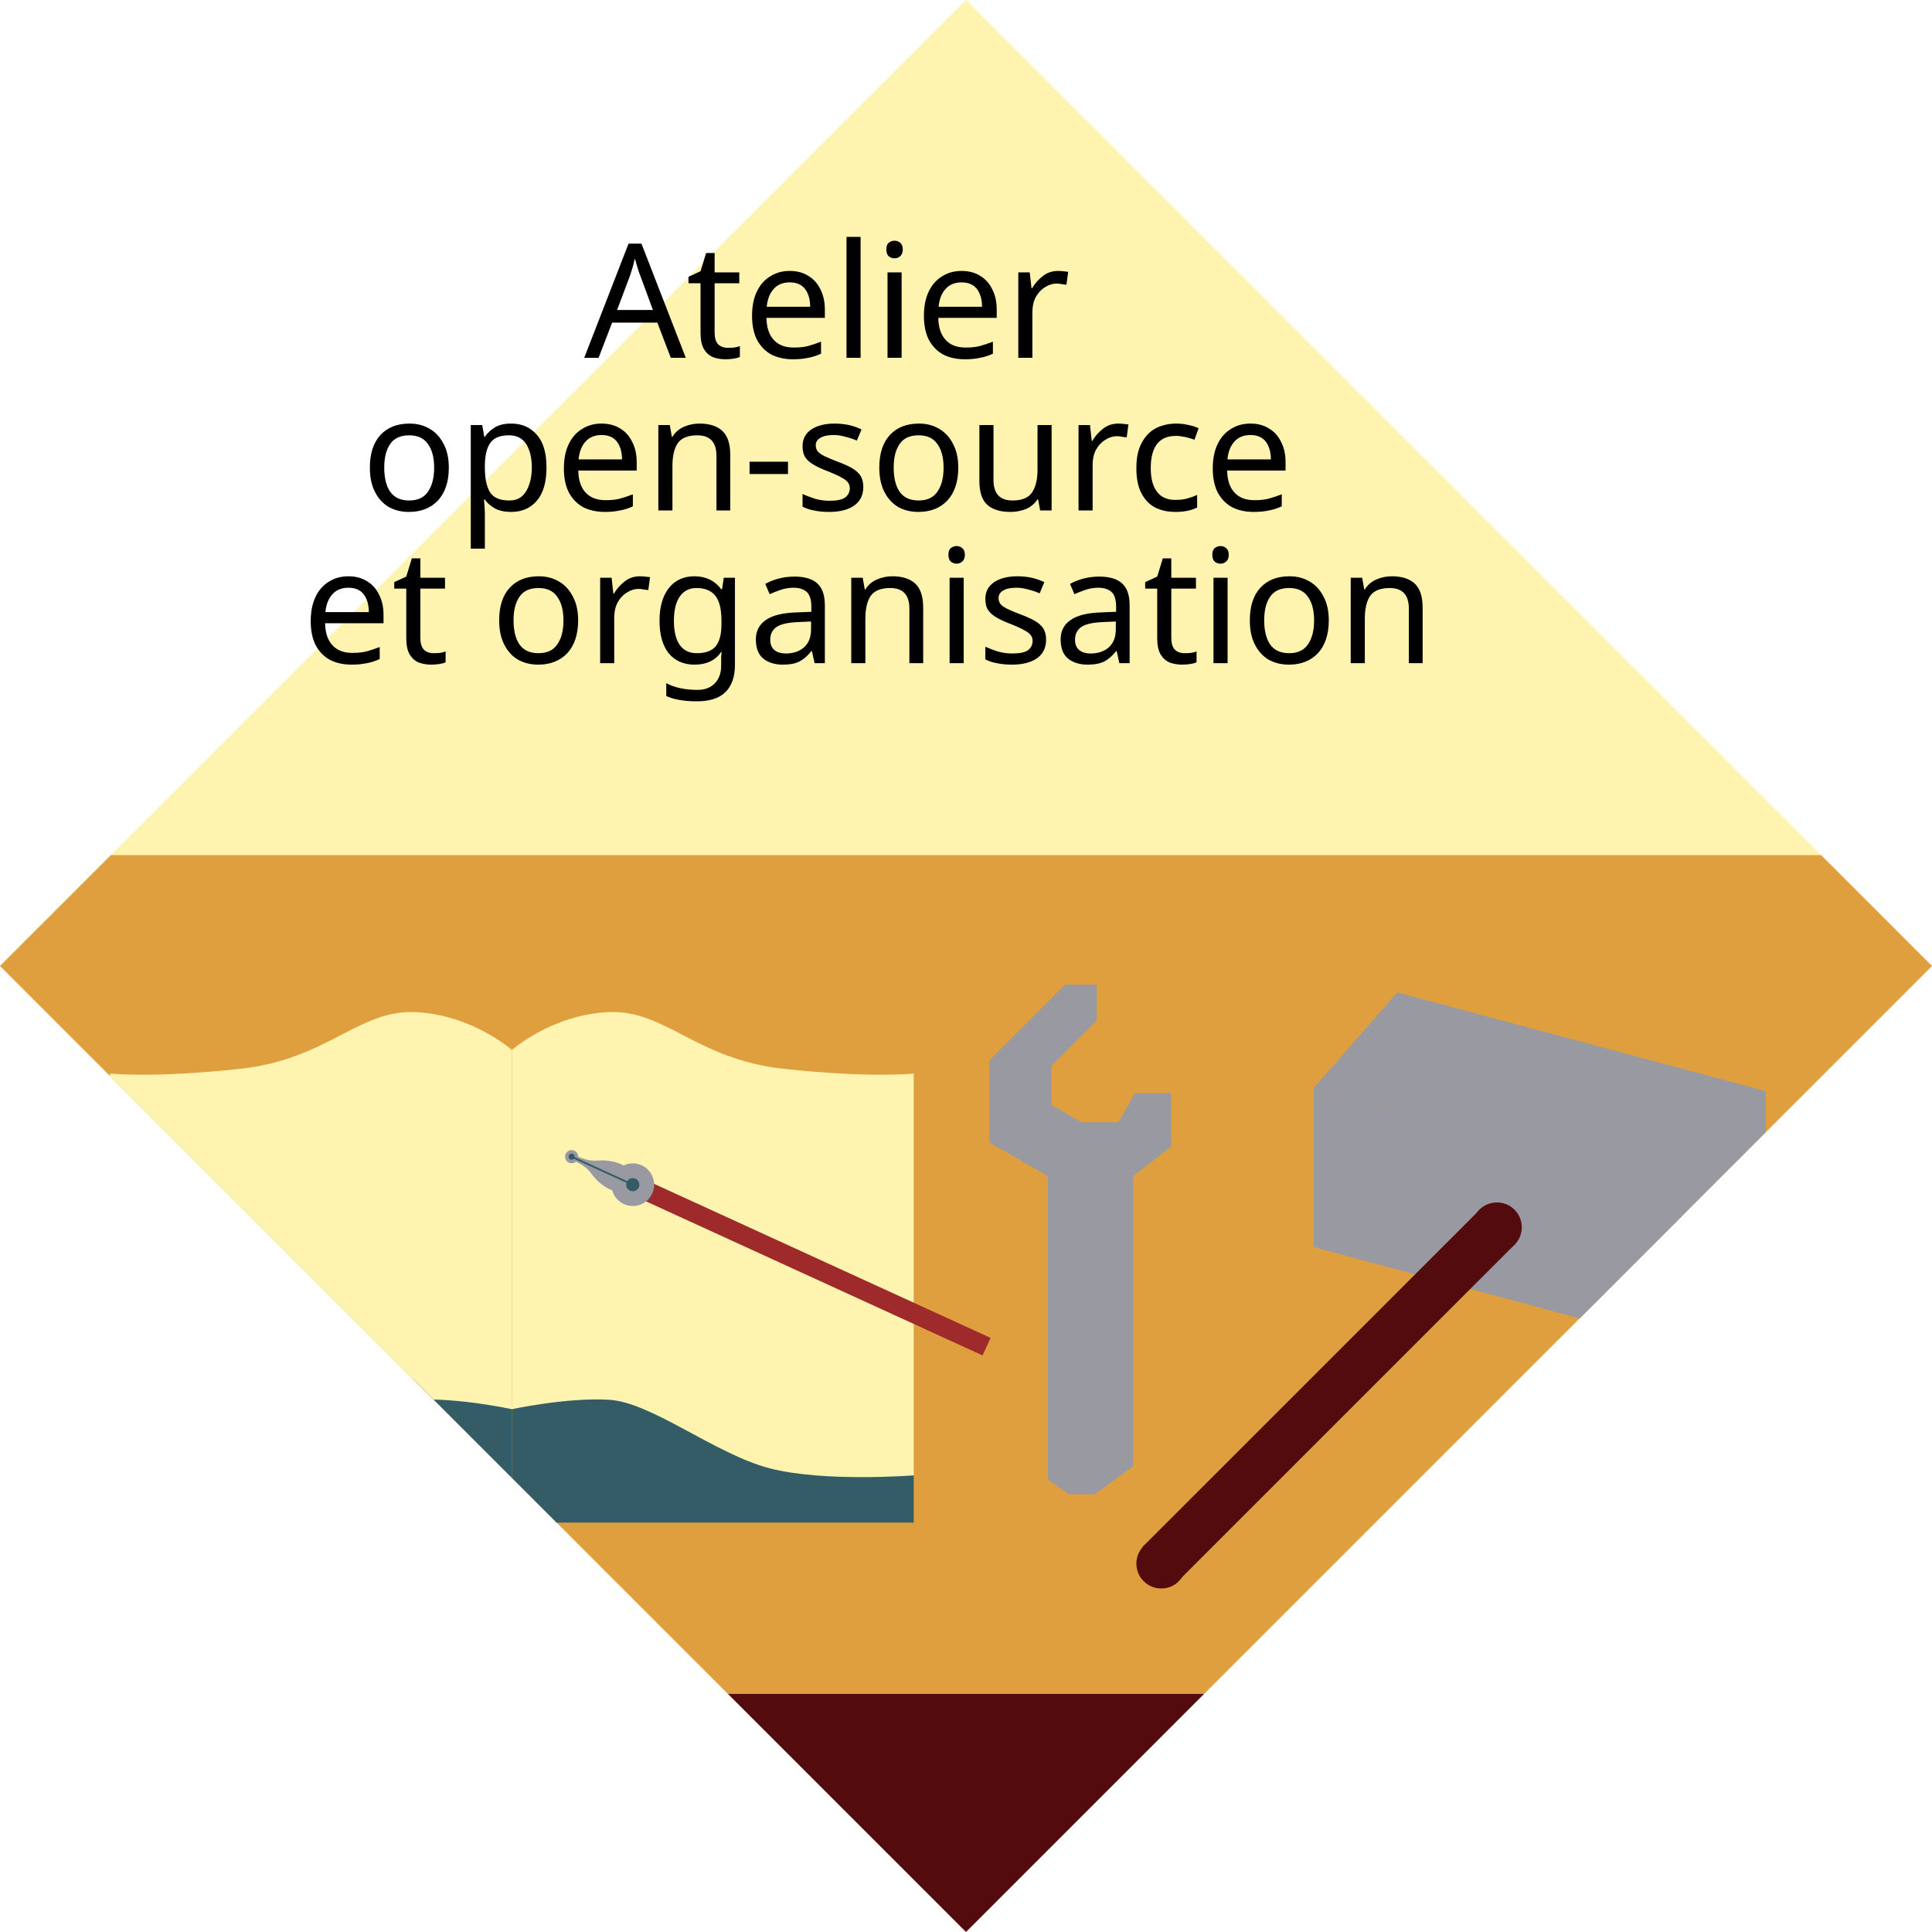
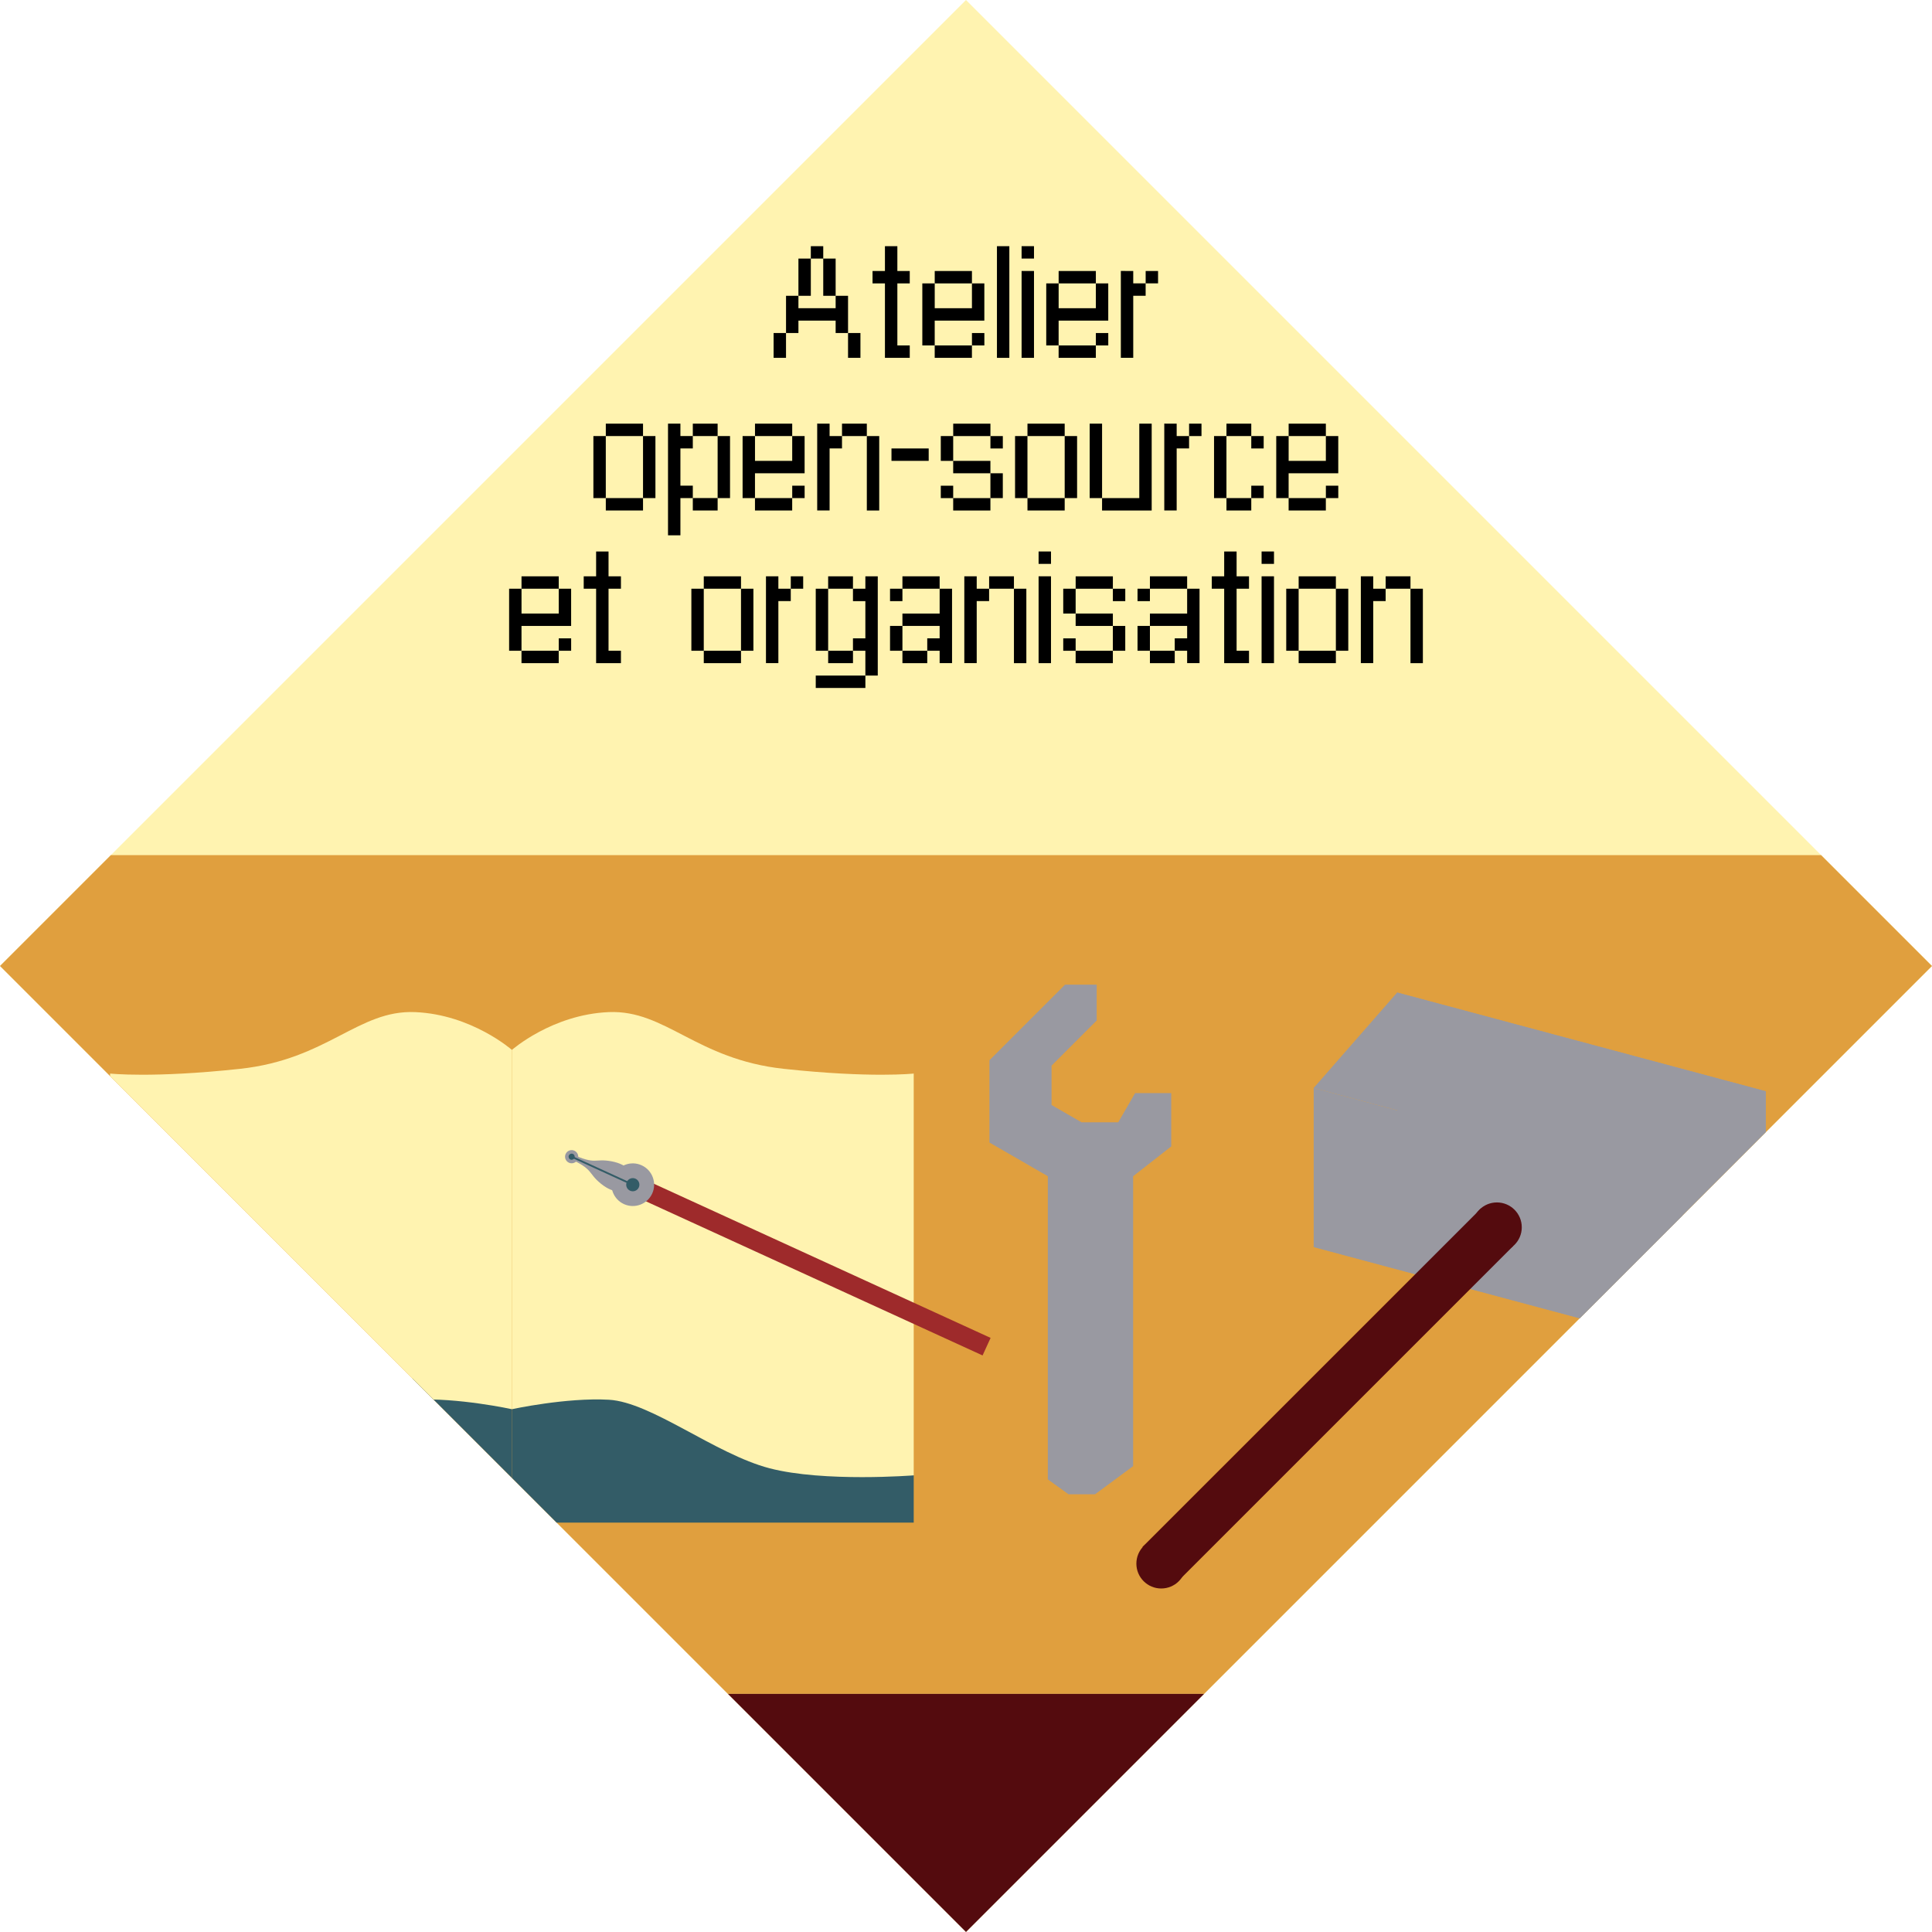
<svg xmlns="http://www.w3.org/2000/svg" width="102.84mm" height="102.84mm" viewBox="0 0 102.84 102.84" version="1.1" id="svg5">
  <defs id="defs2">
    <rect x="-208.639" y="-1.333" width="281.296" height="189.309" id="rect3597" />
    <meshgradient id="meshgradient15493" gradientUnits="userSpaceOnUse" x="-8.231" y="45.519">
      <meshrow id="meshrow15495">
        <meshpatch id="meshpatch15497">
          <stop path="c 39.325,0  78.65,0  117.975,0" style="stop-color:#ffffff;stop-opacity:1" id="stop15499" />
          <stop path="c 0,19.577  0,39.153  0,58.73" style="stop-color:#000000;stop-opacity:1" id="stop15501" />
          <stop path="c -39.325,0  -78.65,0  -117.975,0" style="stop-color:#ffffff;stop-opacity:1" id="stop15503" />
          <stop path="c 0,-19.577  0,-39.153  0,-58.73" style="stop-color:#000000;stop-opacity:1" id="stop15505" />
        </meshpatch>
      </meshrow>
    </meshgradient>
    <clipPath clipPathUnits="userSpaceOnUse" id="clipPath15699">
      <path style="fill:#fff3b0;fill-opacity:1;stroke-width:5.537;stroke-linejoin:bevel" id="path15701" transform="matrix(0.2645833,0,0,0.2645833,-35.61675,-37.02766)" d="M 523.299,334.29 328.957,528.632 134.614,334.29 328.957,139.947 Z" />
    </clipPath>
  </defs>
  <g id="layer1" transform="translate(-35.61675,-37.02766)">
    <path style="fill:#fff3b0;fill-opacity:1;stroke-width:5.537;stroke-linejoin:bevel" id="path846" d="M 523.299,334.29 328.957,528.632 134.614,334.29 328.957,139.947 Z" transform="scale(0.2645833)" />
-     <text xml:space="preserve" style="font-style:normal;font-weight:normal;font-size:8.467px;line-height:0.95;font-family:sans-serif;fill:#000000;fill-opacity:1;stroke:none;stroke-width:0.265" x="87.362" y="56.075" id="text1489">
-       <tspan style="font-style:normal;font-variant:normal;font-weight:normal;font-stretch:normal;font-size:8.467px;font-family:'C&amp;C Red Alert [LAN]';-inkscape-font-specification:'C&amp;C Red Alert [LAN]';text-align:center;text-anchor:middle;stroke-width:0.265" x="87.362" y="56.075" id="tspan5383">Atelier</tspan>
-       <tspan style="font-style:normal;font-variant:normal;font-weight:normal;font-stretch:normal;font-size:8.467px;font-family:'C&amp;C Red Alert [LAN]';-inkscape-font-specification:'C&amp;C Red Alert [LAN]';text-align:center;text-anchor:middle;stroke-width:0.265" x="87.362" y="64.201" id="tspan1491">open-source</tspan>
-       <tspan style="font-style:normal;font-variant:normal;font-weight:normal;font-stretch:normal;font-size:8.467px;font-family:'C&amp;C Red Alert [LAN]';-inkscape-font-specification:'C&amp;C Red Alert [LAN]';text-align:center;text-anchor:middle;stroke-width:0.265" x="87.362" y="72.327" id="tspan1493">et organisation</tspan>
-     </text>
+     <g aria-label="Atelier open-source et organisation" id="text1489" style="font-size:8.467px;line-height:0.95;stroke-width:0.265">
+       <path d="m 79.438,50.792 h 0.66 v 1.981 h 0.66 v 1.981 h 0.66 v 1.321 h -0.66 v -1.321 h -0.66 v -0.66 h -1.981 v 0.66 h -0.66 v -1.981 h 0.66 v 0.66 H 80.098 v -0.66 h -0.66 v -1.981 H 78.777 V 50.132 H 79.438 Z m -1.321,1.981 v -1.981 h 0.66 v 1.981 z m -1.321,1.981 h 0.66 v 1.321 h -0.66 z" style="font-family:'C&amp;C Red Alert [LAN]';-inkscape-font-specification:'C&amp;C Red Alert [LAN]';text-align:center;text-anchor:middle" id="path864" />
+       <path d="m 83.383,50.132 v 1.321 h 0.66 v 0.66 h -0.66 v 3.302 h 0.66 v 0.66 h -1.321 v -3.962 h -0.66 v -0.66 h 0.66 v -1.321 z" style="font-family:'C&amp;C Red Alert [LAN]';-inkscape-font-specification:'C&amp;C Red Alert [LAN]';text-align:center;text-anchor:middle" id="path866" />
+       <path d="m 84.712,55.415 v -3.302 h 0.66 v 1.321 h 1.981 v -1.321 h -1.981 v -0.66 h 1.981 v 0.66 h 0.66 v 1.981 h -2.642 v 1.321 h 1.981 v 0.66 h -1.981 v -0.66 z m 3.302,0 h -0.66 v -0.66 h 0.66 z" style="font-family:'C&amp;C Red Alert [LAN]';-inkscape-font-specification:'C&amp;C Red Alert [LAN]';text-align:center;text-anchor:middle" id="path868" />
+       <path d="m 89.344,50.132 v 5.944 h -0.66 v -5.944 z" style="font-family:'C&amp;C Red Alert [LAN]';-inkscape-font-specification:'C&amp;C Red Alert [LAN]';text-align:center;text-anchor:middle" id="path870" />
+       <path d="m 90.656,51.452 v 4.623 h -0.66 v -4.623 z m 0,-1.321 v 0.66 h -0.66 v -0.66 z" style="font-family:'C&amp;C Red Alert [LAN]';-inkscape-font-specification:'C&amp;C Red Alert [LAN]';text-align:center;text-anchor:middle" id="path872" />
+       <path d="m 91.308,55.415 v -3.302 h 0.66 v 1.321 h 1.981 v -1.321 h -1.981 v -0.66 h 1.981 v 0.66 h 0.66 v 1.981 h -2.642 v 1.321 h 1.981 v 0.66 h -1.981 v -0.66 z m 3.302,0 h -0.66 v -0.66 h 0.66 z" style="font-family:'C&amp;C Red Alert [LAN]';-inkscape-font-specification:'C&amp;C Red Alert [LAN]';text-align:center;text-anchor:middle" id="path874" />
+       <path d="m 95.939,51.452 v 0.66 h 0.66 v 0.66 h -0.66 v 3.302 h -0.66 v -4.623 z m 1.321,0.66 h -0.66 v -0.66 h 0.66 z" style="font-family:'C&amp;C Red Alert [LAN]';-inkscape-font-specification:'C&amp;C Red Alert [LAN]';text-align:center;text-anchor:middle" id="path876" />
+       <path d="m 70.505,63.541 h -0.66 v -3.302 h -1.981 v -0.66 h 1.981 v 0.66 h 0.66 z m -3.302,0 v -3.302 h 0.66 v 3.302 z m 2.642,0 v 0.66 h -1.981 v -0.66 z" style="font-family:'C&amp;C Red Alert [LAN]';-inkscape-font-specification:'C&amp;C Red Alert [LAN]';text-align:center;text-anchor:middle" id="path878" />
+       <path d="m 73.816,64.201 h -1.321 v -0.66 h -0.66 v 1.981 h -0.66 v -5.944 h 0.66 v 0.66 h 0.66 v 0.66 h -0.66 v 1.981 h 0.66 v 0.66 h 1.321 z m 0.66,-0.66 h -0.66 v -3.302 h -1.321 v -0.66 h 1.321 v 0.66 h 0.66 z" style="font-family:'C&amp;C Red Alert [LAN]';-inkscape-font-specification:'C&amp;C Red Alert [LAN]';text-align:center;text-anchor:middle" id="path880" />
+       <path d="m 75.145,63.541 v -3.302 h 0.66 v 1.321 h 1.981 v -1.321 h -1.981 v -0.66 h 1.981 v 0.66 h 0.66 v 1.981 h -2.642 v 1.321 h 1.981 v 0.66 h -1.981 v -0.66 z m 3.302,0 h -0.66 v -0.66 h 0.66 z" style="font-family:'C&amp;C Red Alert [LAN]';-inkscape-font-specification:'C&amp;C Red Alert [LAN]';text-align:center;text-anchor:middle" id="path882" />
+       <path d="m 79.776,59.578 v 0.66 h 0.66 v 0.66 h -0.66 v 3.302 h -0.66 v -4.623 z m 2.642,4.623 h -0.66 v -3.962 h -1.321 v -0.66 h 1.321 v 0.66 h 0.66 z" style="font-family:'C&amp;C Red Alert [LAN]';-inkscape-font-specification:'C&amp;C Red Alert [LAN]';text-align:center;text-anchor:middle" id="path884" />
+       <path d="m 85.051,60.899 v 0.66 h -1.981 v -0.66 z" style="font-family:'C&amp;C Red Alert [LAN]';-inkscape-font-specification:'C&amp;C Red Alert [LAN]';text-align:center;text-anchor:middle" id="path886" />
+       <path d="m 86.355,61.56 h 1.981 v 0.66 h 0.66 v 1.321 h -0.66 v -1.321 h -1.981 v -0.66 h -0.66 v -1.321 h 0.66 z m 2.642,-0.66 h -0.66 v -0.66 h -1.981 v -0.66 h 1.981 v 0.66 h 0.66 z m -2.642,2.642 h -0.66 v -0.66 h 0.66 v 0.66 h 1.981 v 0.66 h -1.981 z" style="font-family:'C&amp;C Red Alert [LAN]';-inkscape-font-specification:'C&amp;C Red Alert [LAN]';text-align:center;text-anchor:middle" id="path888" />
+       <path d="m 92.95,63.541 h -0.66 v -3.302 h -1.981 v -0.66 h 1.981 v 0.66 h 0.66 z m -3.302,0 v -3.302 h 0.66 v 3.302 z m 2.642,0 v 0.66 h -1.981 v -0.66 z" style="font-family:'C&amp;C Red Alert [LAN]';-inkscape-font-specification:'C&amp;C Red Alert [LAN]';text-align:center;text-anchor:middle" id="path890" />
+       <path d="m 94.28,63.541 h 1.981 v -3.962 h 0.66 v 4.623 h -2.642 z m -0.66,0 v -3.962 h 0.66 v 3.962 z" style="font-family:'C&amp;C Red Alert [LAN]';-inkscape-font-specification:'C&amp;C Red Alert [LAN]';text-align:center;text-anchor:middle" id="path892" />
+       <path d="m 98.251,59.578 v 0.66 h 0.66 v 0.66 h -0.66 v 3.302 h -0.66 v -4.623 z m 1.321,0.66 h -0.66 v -0.66 h 0.66 z" style="font-family:'C&amp;C Red Alert [LAN]';-inkscape-font-specification:'C&amp;C Red Alert [LAN]';text-align:center;text-anchor:middle" id="path894" />
+       <path d="m 100.24,63.541 v -3.302 h 0.66 v 3.302 z m 2.642,-2.642 h -0.66 v -0.66 h -1.321 v -0.66 h 1.321 v 0.66 h 0.66 z m -0.66,2.642 v 0.66 h -1.321 v -0.66 z m 0.66,-0.66 v 0.66 h -0.66 v -0.66 z" style="font-family:'C&amp;C Red Alert [LAN]';-inkscape-font-specification:'C&amp;C Red Alert [LAN]';text-align:center;text-anchor:middle" id="path896" />
+       <path d="m 103.551,63.541 v -3.302 h 0.66 v 1.321 h 1.981 v -1.321 h -1.981 v -0.66 h 1.981 v 0.66 h 0.66 v 1.981 h -2.642 v 1.321 h 1.981 v 0.66 h -1.981 v -0.66 z m 3.302,0 h -0.66 v -0.66 h 0.66 z" style="font-family:'C&amp;C Red Alert [LAN]';-inkscape-font-specification:'C&amp;C Red Alert [LAN]';text-align:center;text-anchor:middle" id="path898" />
+       <path d="m 62.717,71.667 v -3.302 h 0.66 v 1.321 h 1.981 v -1.321 h -1.981 v -0.66 h 1.981 v 0.66 h 0.66 v 1.981 h -2.642 v 1.321 h 1.981 v 0.66 h -1.981 v -0.66 z m 3.302,0 h -0.66 v -0.66 h 0.66 z" style="font-family:'C&amp;C Red Alert [LAN]';-inkscape-font-specification:'C&amp;C Red Alert [LAN]';text-align:center;text-anchor:middle" id="path900" />
+       <path d="m 68.009,66.384 v 1.321 h 0.66 v 0.66 h -0.66 v 3.302 h 0.66 v 0.66 h -1.321 v -3.962 h -0.66 v -0.66 h 0.66 v -1.321 z" style="font-family:'C&amp;C Red Alert [LAN]';-inkscape-font-specification:'C&amp;C Red Alert [LAN]';text-align:center;text-anchor:middle" id="path902" />
+       <path d="m 75.72,71.667 h -0.66 v -3.302 h -1.981 v -0.66 h 1.981 v 0.66 h 0.66 z m -3.302,0 v -3.302 h 0.66 v 3.302 z m 2.642,0 v 0.66 h -1.981 v -0.66 z" style="font-family:'C&amp;C Red Alert [LAN]';-inkscape-font-specification:'C&amp;C Red Alert [LAN]';text-align:center;text-anchor:middle" id="path904" />
+       <path d="m 77.049,67.704 v 0.66 h 0.66 v 0.66 h -0.66 v 3.302 h -0.66 v -4.623 z m 1.321,0.66 h -0.66 v -0.66 h 0.66 z" style="font-family:'C&amp;C Red Alert [LAN]';-inkscape-font-specification:'C&amp;C Red Alert [LAN]';text-align:center;text-anchor:middle" id="path906" />
+       <path d="m 81.02,68.365 h -1.321 v -0.66 h 1.321 v 0.66 h 0.66 v -0.66 h 0.66 v 5.283 h -0.66 v -1.321 h -0.66 v -0.66 h 0.66 v -1.981 h -0.66 z m -1.981,3.302 v -3.302 h 0.66 v 3.302 z m 2.642,1.321 v 0.66 h -2.642 v -0.66 z m -0.66,-1.321 v 0.66 h -1.321 v -0.66 z" style="font-family:'C&amp;C Red Alert [LAN]';-inkscape-font-specification:'C&amp;C Red Alert [LAN]';text-align:center;text-anchor:middle" id="path908" />
+       <path d="m 85.634,67.704 v 0.66 h 0.66 v 3.962 h -0.66 v -0.66 h -0.66 v -0.66 h 0.66 v -0.66 h -1.981 v -0.66 h 1.981 v -1.321 h -1.981 v -0.66 z m -0.66,4.623 h -1.321 v -0.66 h -0.66 v -1.321 h 0.66 v 1.321 h 1.321 z m -1.321,-3.962 v 0.66 h -0.66 v -0.66 z" style="font-family:'C&amp;C Red Alert [LAN]';-inkscape-font-specification:'C&amp;C Red Alert [LAN]';text-align:center;text-anchor:middle" id="path910" />
+       <path d="m 87.607,67.704 v 0.66 h 0.66 v 0.66 h -0.66 v 3.302 h -0.66 v -4.623 z m 2.642,4.623 h -0.66 v -3.962 h -1.321 v -0.66 h 1.321 v 0.66 h 0.66 z" style="font-family:'C&amp;C Red Alert [LAN]';-inkscape-font-specification:'C&amp;C Red Alert [LAN]';text-align:center;text-anchor:middle" id="path912" />
+       <path d="m 91.561,67.704 v 4.623 h -0.66 v -4.623 z m 0,-1.321 v 0.66 h -0.66 v -0.66 z" style="font-family:'C&amp;C Red Alert [LAN]';-inkscape-font-specification:'C&amp;C Red Alert [LAN]';text-align:center;text-anchor:middle" id="path914" />
+       <path d="m 92.873,69.686 h 1.981 v 0.66 h 0.66 v 1.321 h -0.66 v -1.321 h -1.981 v -0.66 h -0.66 v -1.321 h 0.66 z m 2.642,-0.66 h -0.66 v -0.66 h -1.981 v -0.66 h 1.981 v 0.66 h 0.66 z m -2.642,2.642 h -0.66 v -0.66 h 0.66 v 0.66 h 1.981 v 0.66 h -1.981 z" style="font-family:'C&amp;C Red Alert [LAN]';-inkscape-font-specification:'C&amp;C Red Alert [LAN]';text-align:center;text-anchor:middle" id="path916" />
+       <path d="m 98.808,67.704 v 0.66 h 0.66 v 3.962 h -0.66 v -0.66 h -0.66 v -0.66 h 0.66 v -0.66 h -1.981 v -0.66 h 1.981 v -1.321 h -1.981 v -0.66 z m -0.66,4.623 h -1.321 v -0.66 h -0.66 v -1.321 h 0.66 v 1.321 h 1.321 z m -1.321,-3.962 v 0.66 h -0.66 v -0.66 z" style="font-family:'C&amp;C Red Alert [LAN]';-inkscape-font-specification:'C&amp;C Red Alert [LAN]';text-align:center;text-anchor:middle" id="path918" />
+       <path d="m 101.441,66.384 v 1.321 h 0.66 v 0.66 h -0.66 v 3.302 h 0.66 v 0.66 h -1.321 v -3.962 h -0.66 v -0.66 h 0.66 v -1.321 z" style="font-family:'C&amp;C Red Alert [LAN]';-inkscape-font-specification:'C&amp;C Red Alert [LAN]';text-align:center;text-anchor:middle" id="path920" />
+       <path d="m 103.431,67.704 v 4.623 h -0.66 v -4.623 z m 0,-1.321 v 0.66 h -0.66 v -0.66 z" style="font-family:'C&amp;C Red Alert [LAN]';-inkscape-font-specification:'C&amp;C Red Alert [LAN]';text-align:center;text-anchor:middle" id="path922" />
+       <path d="m 107.385,71.667 h -0.66 v -3.302 h -1.981 v -0.66 h 1.981 v 0.66 h 0.66 z m -3.302,0 v -3.302 h 0.66 v 3.302 z m 2.642,0 v 0.66 h -1.981 v -0.66 z" style="font-family:'C&amp;C Red Alert [LAN]';-inkscape-font-specification:'C&amp;C Red Alert [LAN]';text-align:center;text-anchor:middle" id="path924" />
+       <path d="m 108.714,67.704 v 0.66 h 0.66 v 0.66 h -0.66 v 3.302 h -0.66 v -4.623 z m 2.642,4.623 h -0.66 v -3.962 h -1.321 v -0.66 h 1.321 v 0.66 h 0.66 z" style="font-family:'C&amp;C Red Alert [LAN]';-inkscape-font-specification:'C&amp;C Red Alert [LAN]';text-align:center;text-anchor:middle" id="path926" />
+     </g>
  </g>
  <g id="layer2">
    <g id="g15437" style="fill-opacity:1;fill:url(#meshgradient15493)" clip-path="url(#clipPath15699)">
      <path style="fill:#e09f3e;fill-opacity:1.0;stroke:none;stroke-width:0.265px;stroke-linecap:butt;stroke-linejoin:miter;stroke-opacity:1" d="M -2.12,45.519 H 109.744 V 90.165 H -8.231 V 45.644 Z" id="path7924" />
      <path style="fill:#540b0e;fill-opacity:1.0;stroke:none;stroke-width:0.149px;stroke-linecap:butt;stroke-linejoin:miter;stroke-opacity:1" d="M -2.12,104.249 H 109.744 V 90.165 H -8.231 v 14.044 z" id="path7924-7" />
      <path style="fill:#335c67;fill-opacity:1.0;stroke:none;stroke-width:0.267px;stroke-linecap:butt;stroke-linejoin:miter;stroke-opacity:1" d="m 48.637,78.533 v 2.516 h -21.388 v -6.039 l 2.894,-2.013 12.958,2.013 z" id="path8140" />
      <path style="fill:#fff3b0;fill-opacity:1.0;stroke:none;stroke-width:0.267px;stroke-linecap:butt;stroke-linejoin:miter;stroke-opacity:1" d="M 27.249,75.011 V 55.887 c 0,0 2.139,-1.887 5.158,-2.013 3.019,-0.126 4.655,2.516 9.31,3.019 4.655,0.503 6.92,0.252 6.92,0.252 v 21.388 c 0,0 -4.781,0.377 -7.674,-0.377 -2.894,-0.755 -6.29,-3.523 -8.555,-3.648 -2.265,-0.126 -5.158,0.503 -5.158,0.503 z" id="path8138" />
      <path style="fill:#335c67;fill-opacity:1.0;stroke:none;stroke-width:0.267px;stroke-linecap:butt;stroke-linejoin:miter;stroke-opacity:1" d="m 5.861,78.533 v 2.516 H 27.249 v -6.039 l -2.894,-2.013 -12.958,2.013 z" id="path8140-6" />
      <path style="fill:#fff3b0;fill-opacity:1.0;stroke:none;stroke-width:0.267px;stroke-linecap:butt;stroke-linejoin:miter;stroke-opacity:1" d="M 27.249,75.011 V 55.887 c 0,0 -2.139,-1.887 -5.158,-2.013 -3.019,-0.126 -4.655,2.516 -9.31,3.019 -4.655,0.503 -6.92,0.252 -6.92,0.252 v 21.388 c 0,0 4.781,0.377 7.674,-0.377 2.894,-0.755 6.29,-3.523 8.555,-3.648 2.265,-0.126 5.158,0.503 5.158,0.503 z" id="path8138-4" />
      <g id="g15385" transform="translate(66.4899,-10.22922)" style="fill-opacity:1.0">
        <path style="fill:none;stroke:#9e2a2b;stroke-width:1.027;stroke-linecap:butt;stroke-linejoin:miter;stroke-miterlimit:4;stroke-dasharray:none;stroke-opacity:1;fill-opacity:1.0" d="m -32.171,73.582 c 0.187,0.085 18.197,8.33 18.197,8.33" id="path8426" />
        <circle style="fill:#9999a1;fill-opacity:1.0;stroke:none;stroke-width:2.525;stroke-linejoin:bevel;stroke-miterlimit:4;stroke-dasharray:none;stroke-opacity:1" id="path8598" cx="0.676" cy="80.295" r="1.135" transform="rotate(24.59642)" />
        <g id="g9379" transform="matrix(0.5291268,0.2422132,-0.2422132,0.5291268,-12.89471,2.499613)" style="fill:#9999a1;fill-opacity:1.0;stroke:none">
          <path style="fill:#9999a1;fill-opacity:1.0;stroke:none;stroke-width:0.1;stroke-linecap:butt;stroke-linejoin:miter;stroke-miterlimit:4;stroke-dasharray:none;stroke-opacity:1" d="m 16.846,125.985 c -1.565,-0.397 -1.091,-0.904 -3.593,-0.904 v -0.456 c 2.502,10e-6 2.028,-0.507 3.593,-0.904 1.565,-0.397 2.16,0.287 2.16,0.287 v 1.691 c 0,0 -0.595,0.683 -2.16,0.287 z" id="path8870-8" />
        </g>
        <circle style="fill:#9999a1;fill-opacity:1.0;stroke:none;stroke-width:0.782;stroke-linejoin:bevel;stroke-miterlimit:4;stroke-dasharray:none;stroke-opacity:1" id="path8598-8" cx="-2.904" cy="80.295" r="0.351" transform="rotate(24.59642)" />
        <circle style="fill:#335c67;fill-opacity:1.0;stroke:none;stroke-width:0.782;stroke-linejoin:bevel;stroke-miterlimit:4;stroke-dasharray:none;stroke-opacity:1" id="path8598-8-0" cx="0.676" cy="80.295" r="0.351" transform="rotate(24.59642)" />
        <circle style="fill:#335c67;fill-opacity:1.0;stroke:none;stroke-width:0.363;stroke-linejoin:bevel;stroke-miterlimit:4;stroke-dasharray:none;stroke-opacity:1" id="path8598-8-0-9" cx="-2.904" cy="80.295" r="0.163" transform="rotate(24.59642)" />
        <path style="fill:none;stroke:#335c67;stroke-width:0.096;stroke-linecap:butt;stroke-linejoin:miter;stroke-miterlimit:4;stroke-dasharray:none;stroke-opacity:1;fill-opacity:1.0" d="m -36.038,71.812 3.172,1.452" id="path11672" />
      </g>
      <path style="fill:#9999a1;fill-opacity:1.0;stroke:none;stroke-width:0.265px;stroke-linecap:butt;stroke-linejoin:miter;stroke-opacity:1" d="m 69.927,57.912 v 8.466 l 19.627,5.259 v -8.466 l -19.627,-5.259" id="path12877" />
      <path style="fill:#9999a1;fill-opacity:1.0;stroke:none;stroke-width:0.265px;stroke-linecap:butt;stroke-linejoin:miter;stroke-opacity:1" d="m 74.37,52.832 v 8.466 l 19.627,5.259 V 58.091 L 74.37,52.832" id="path12877-0" />
      <path style="fill:#9999a1;fill-opacity:1.0;stroke:none;stroke-width:0.265px;stroke-linecap:butt;stroke-linejoin:miter;stroke-opacity:1" d="m 69.927,57.912 4.443,-5.08 19.627,5.259 -4.443,5.08 -19.627,-5.259" id="path13231" />
      <path style="fill:#9999a1;fill-opacity:1.0;stroke:none;stroke-width:0.265px;stroke-linecap:butt;stroke-linejoin:miter;stroke-opacity:1" d="m 69.927,66.377 4.443,-5.08 19.627,5.259 -4.443,5.08 -19.627,-5.259" id="path13231-9" />
      <g id="g12617" style="fill-opacity:1.0">
        <circle style="fill:#540b0e;fill-opacity:1.0;stroke:none;stroke-width:0.265;stroke-linejoin:bevel;stroke-miterlimit:4;stroke-dasharray:none;stroke-opacity:1" id="path11995" cx="61.812" cy="83.232" r="1.323" />
        <circle style="fill:#540b0e;fill-opacity:1.0;stroke:none;stroke-width:0.265;stroke-linejoin:bevel;stroke-miterlimit:4;stroke-dasharray:none;stroke-opacity:1" id="path11995-7" cx="79.681" cy="65.328" r="1.323" />
        <path style="fill:#540b0e;fill-opacity:1.0;stroke:#540b0e;stroke-width:0.265px;stroke-linecap:butt;stroke-linejoin:miter;stroke-opacity:1" d="M 60.997,82.349 62.551,84.135 80.364,66.322 78.81,64.537 Z" id="path12190" />
      </g>
      <path style="fill:#9999a1;fill-opacity:1.0;stroke:none;stroke-width:0.265px;stroke-linecap:butt;stroke-linejoin:miter;stroke-opacity:1" d="m 56.878,79.541 h 1.411 l 2.028,-1.499 V 62.61 h -4.541 v 16.137 z" id="path13756" />
      <path style="fill:#9999a1;fill-opacity:1.0;stroke:none;stroke-width:0.265px;stroke-linecap:butt;stroke-linejoin:miter;stroke-opacity:1" d="M 55.776,62.61 52.668,60.816 V 56.437 L 56.691,52.414 h 1.686 v 1.907 l -2.403,2.403 v 2.094 l 1.599,0.923 h 1.95 l 0.899,-1.556 h 1.923 v 2.838 l -2.028,1.587" id="path13758" />
    </g>
  </g>
</svg>
